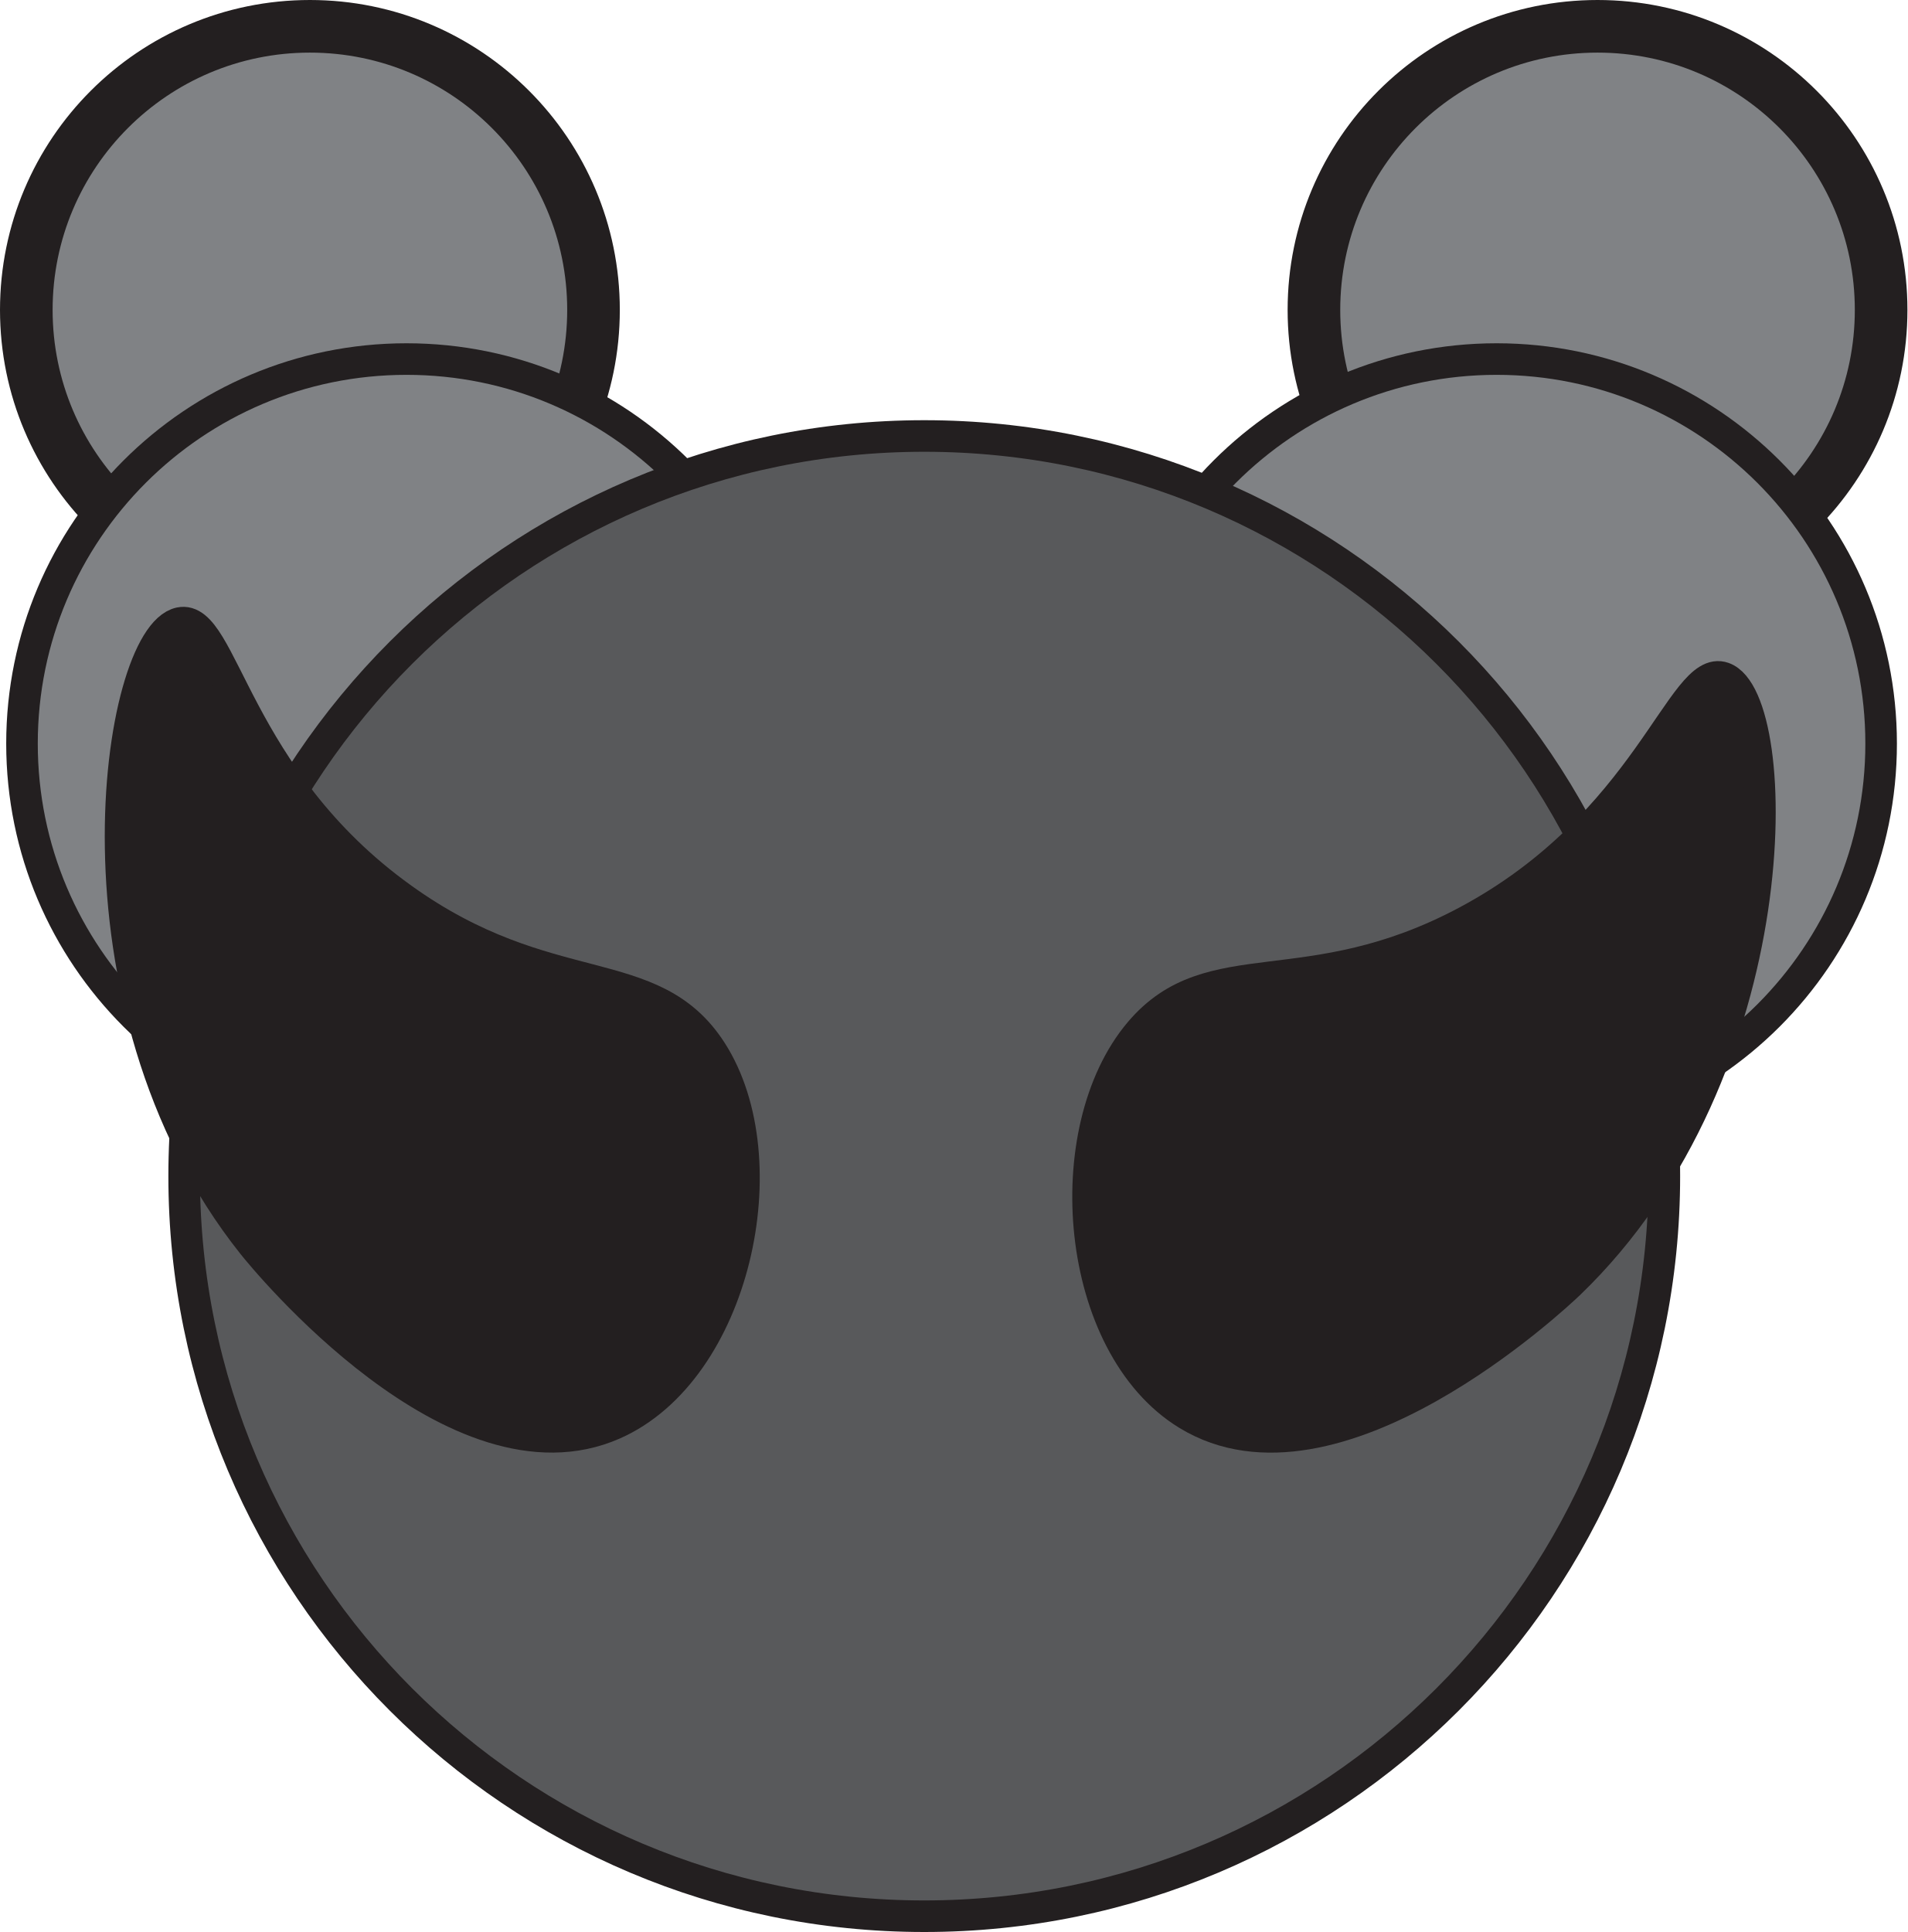
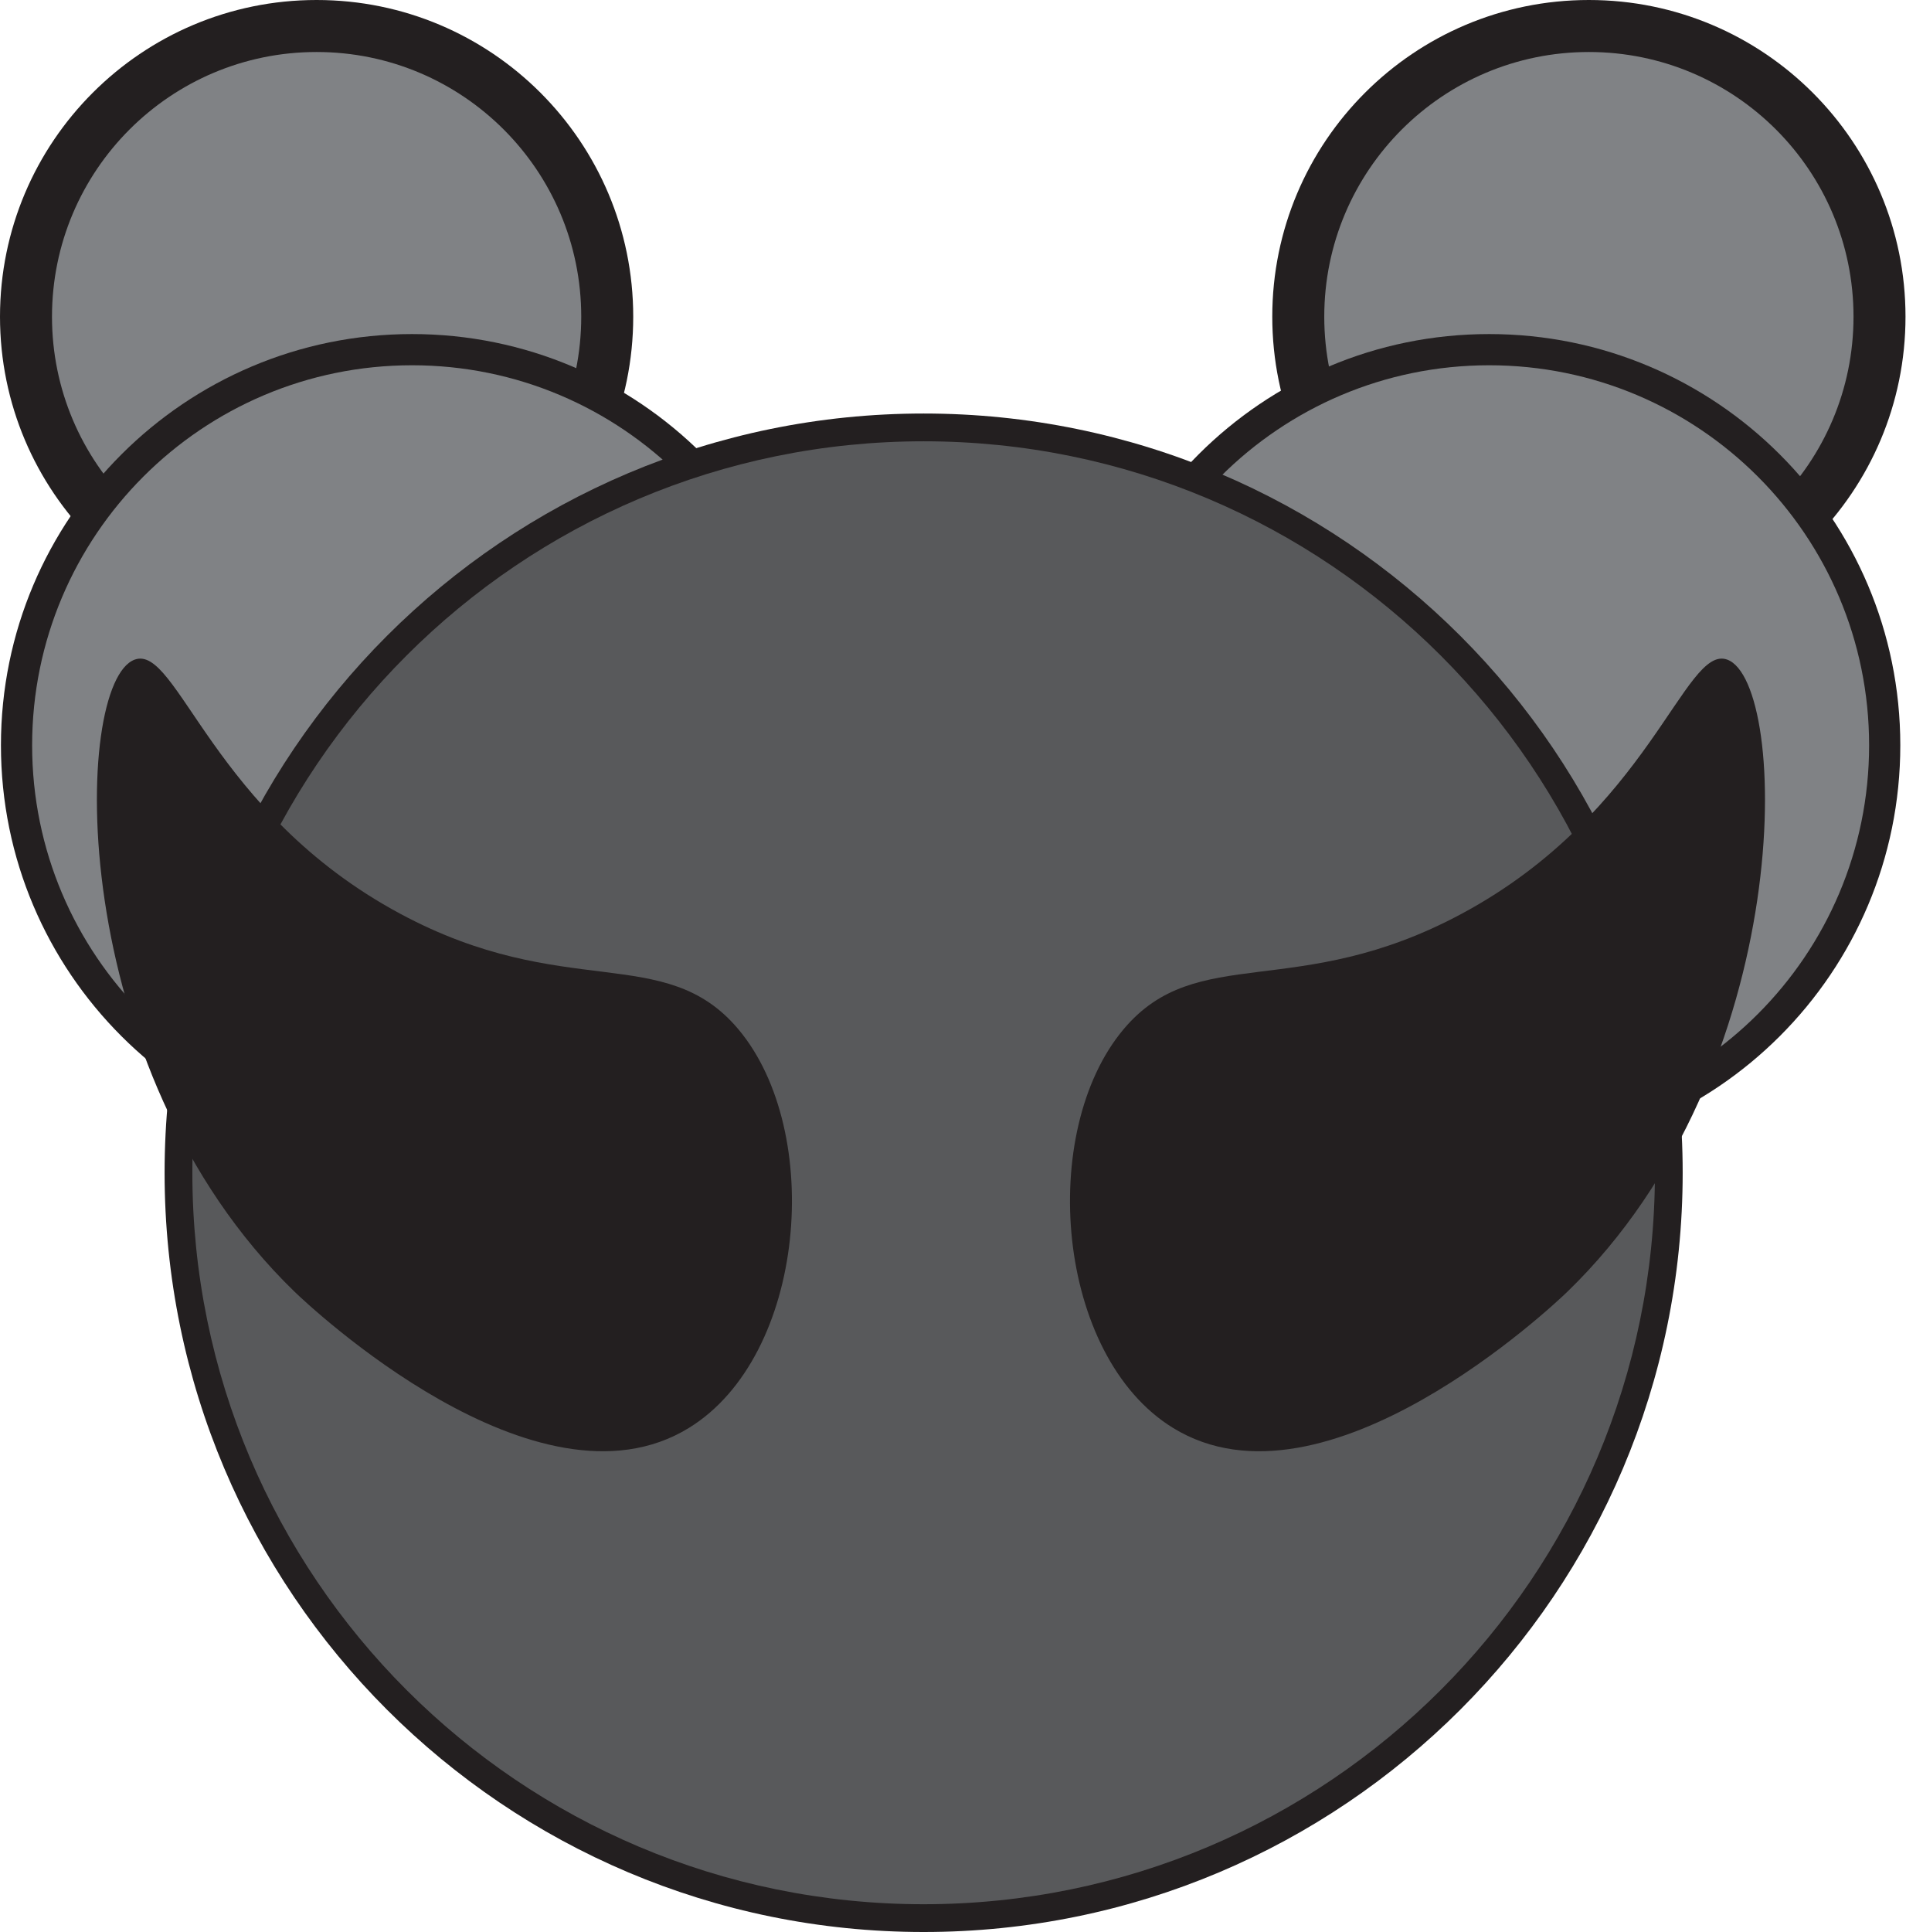
- <svg xmlns="http://www.w3.org/2000/svg" id="Layer_1" data-name="Layer 1" viewBox="0 0 181.26 183.59">
+ <svg xmlns="http://www.w3.org/2000/svg" id="Layer_1" data-name="Layer 1" viewBox="0 0 183.26 185.76">
  <defs>
    <style>
      .cls-1 {
-         stroke-width: 5px;
+         fill: #808285;
      }

-       .cls-1, .cls-2, .cls-3, .cls-4 {
-         stroke: #231f20;
-         stroke-miterlimit: 10;
-       }
- 
-       .cls-1, .cls-4 {
-         fill: #808285;
+       .cls-1, .cls-2, .cls-3 {
+         stroke-width: 0px;
      }

      .cls-2 {
        fill: #58595b;
-       }
- 
-       .cls-2, .cls-3, .cls-4 {
-         stroke-width: 3px;
      }

      .cls-3 {
        fill: #231f20;
      }
    </style>
  </defs>
-   <circle class="cls-1" cx="29.45" cy="29.45" r="26.95" />
-   <circle class="cls-1" cx="151.81" cy="29.45" r="26.95" />
-   <circle class="cls-4" cx="142.22" cy="70.66" r="36.54" />
-   <circle class="cls-4" cx="38.63" cy="70.66" r="36.54" />
-   <circle class="cls-2" cx="87.83" cy="111.76" r="70.33" />
-   <path class="cls-3" d="m112.86,134.41c13.96,8.53,35.02-11.25,36.23-12.41,21.2-20.36,20.41-55.55,14.68-57.59-3.94-1.4-7.06,13.92-24.4,23.16-15.12,8.06-24.3,2.55-31.05,10.52-7.9,9.33-6.23,29.75,4.54,36.32Z" />
-   <path class="cls-3" d="m58.3,135.32c-14.97,6.6-33.23-15.78-34.27-17.09-18.32-22.98-12.88-57.76-6.93-59.03,4.09-.87,5.16,14.74,21.12,26.18,13.92,9.99,23.75,5.74,29.39,14.54,6.59,10.29,2.24,30.31-9.31,35.4Z" />
+   <circle class="cls-3" cx="30.45" cy="30.45" r="30.45" />
+   <circle class="cls-1" cx="30.45" cy="30.45" r="25.45" />
+   <circle class="cls-3" cx="152.81" cy="30.45" r="30.45" />
+   <circle class="cls-1" cx="152.81" cy="30.45" r="25.45" />
+   <circle class="cls-3" cx="143.22" cy="71.66" r="39.54" />
+   <circle class="cls-1" cx="143.22" cy="71.66" r="36.54" />
+   <circle class="cls-3" cx="39.63" cy="71.66" r="39.54" />
+   <circle class="cls-1" cx="39.63" cy="71.66" r="36.54" />
+   <circle class="cls-3" cx="88.83" cy="112.76" r="73" />
+   <circle class="cls-2" cx="88.83" cy="112.76" r="70.33" />
+   <path class="cls-3" d="M112.81,137.29c14.62,9,36.67-11.87,37.93-13.09,22.2-21.48,21.37-58.62,15.37-60.78-4.12-1.48-7.39,14.7-25.54,24.44-15.83,8.5-25.44,2.69-32.51,11.1-8.27,9.84-6.52,31.4,4.75,38.33Z" />
+   <path class="cls-3" d="M66.26,137.29c-14.62,9-36.67-11.87-37.93-13.09C6.13,102.72,6.95,65.58,12.96,63.42c4.12-1.48,7.39,14.7,25.54,24.44,15.83,8.5,25.44,2.69,32.51,11.1,8.27,9.84,6.52,31.4-4.75,38.33Z" />
</svg>
